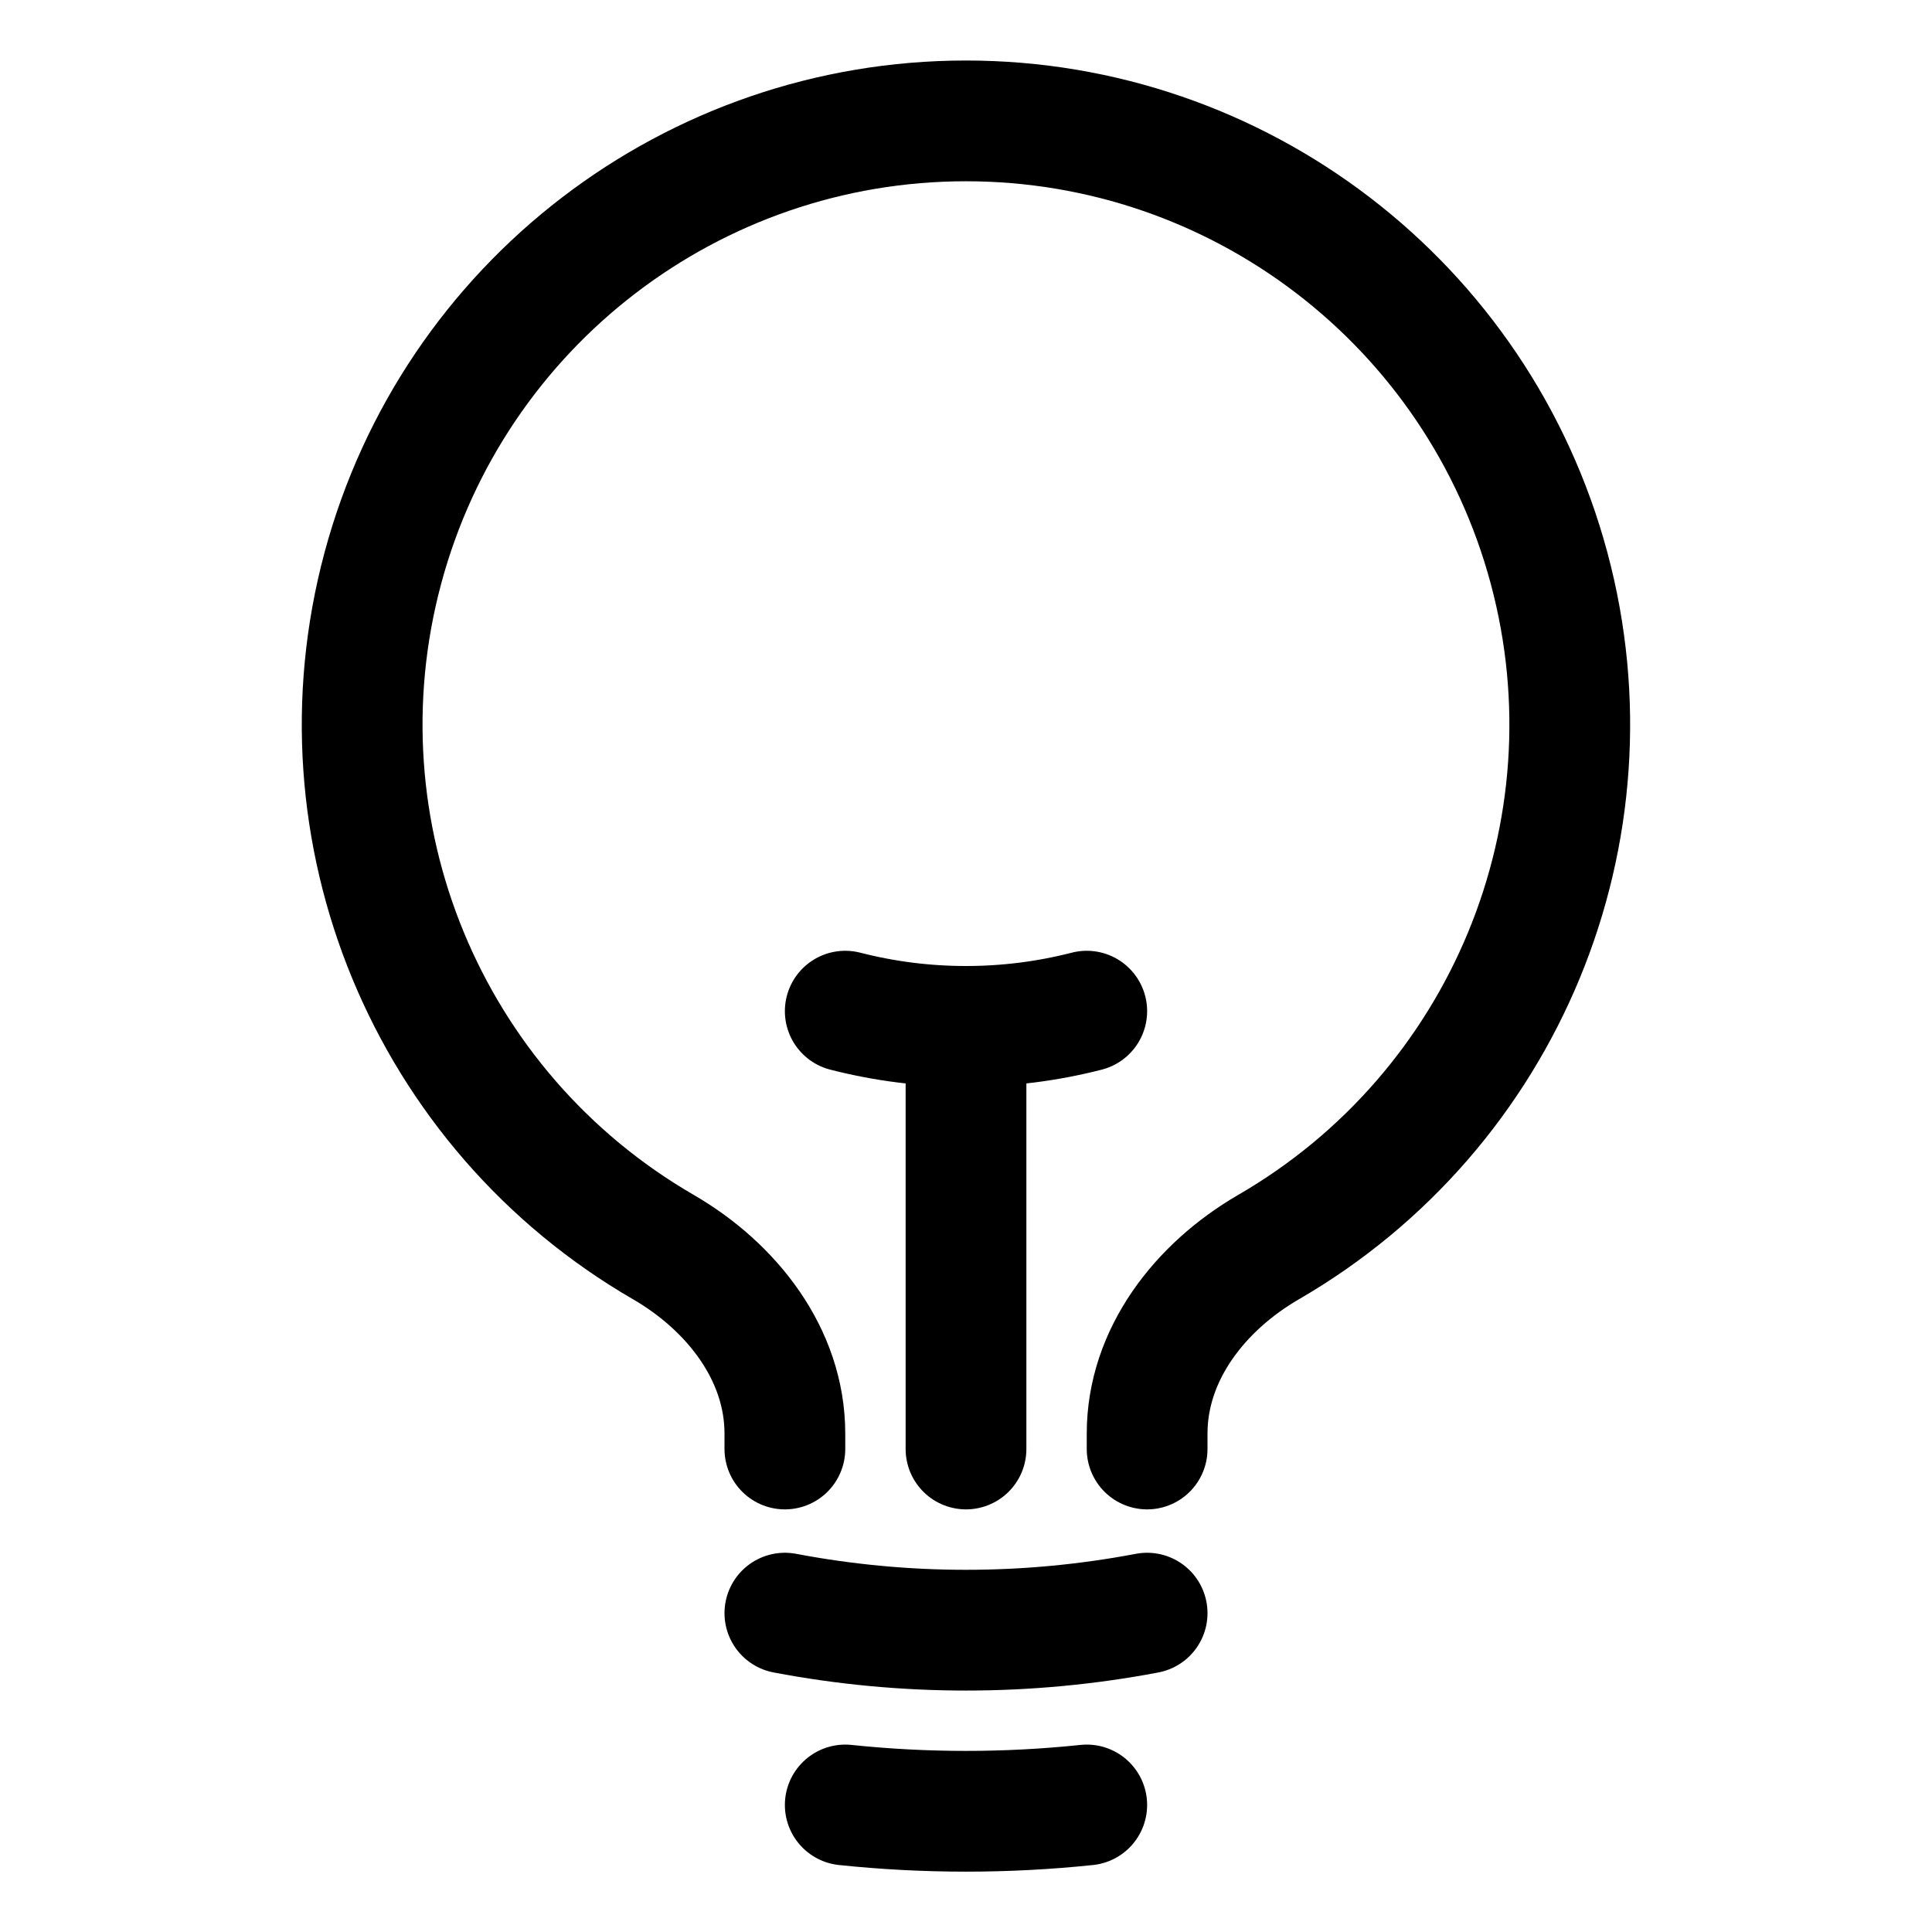
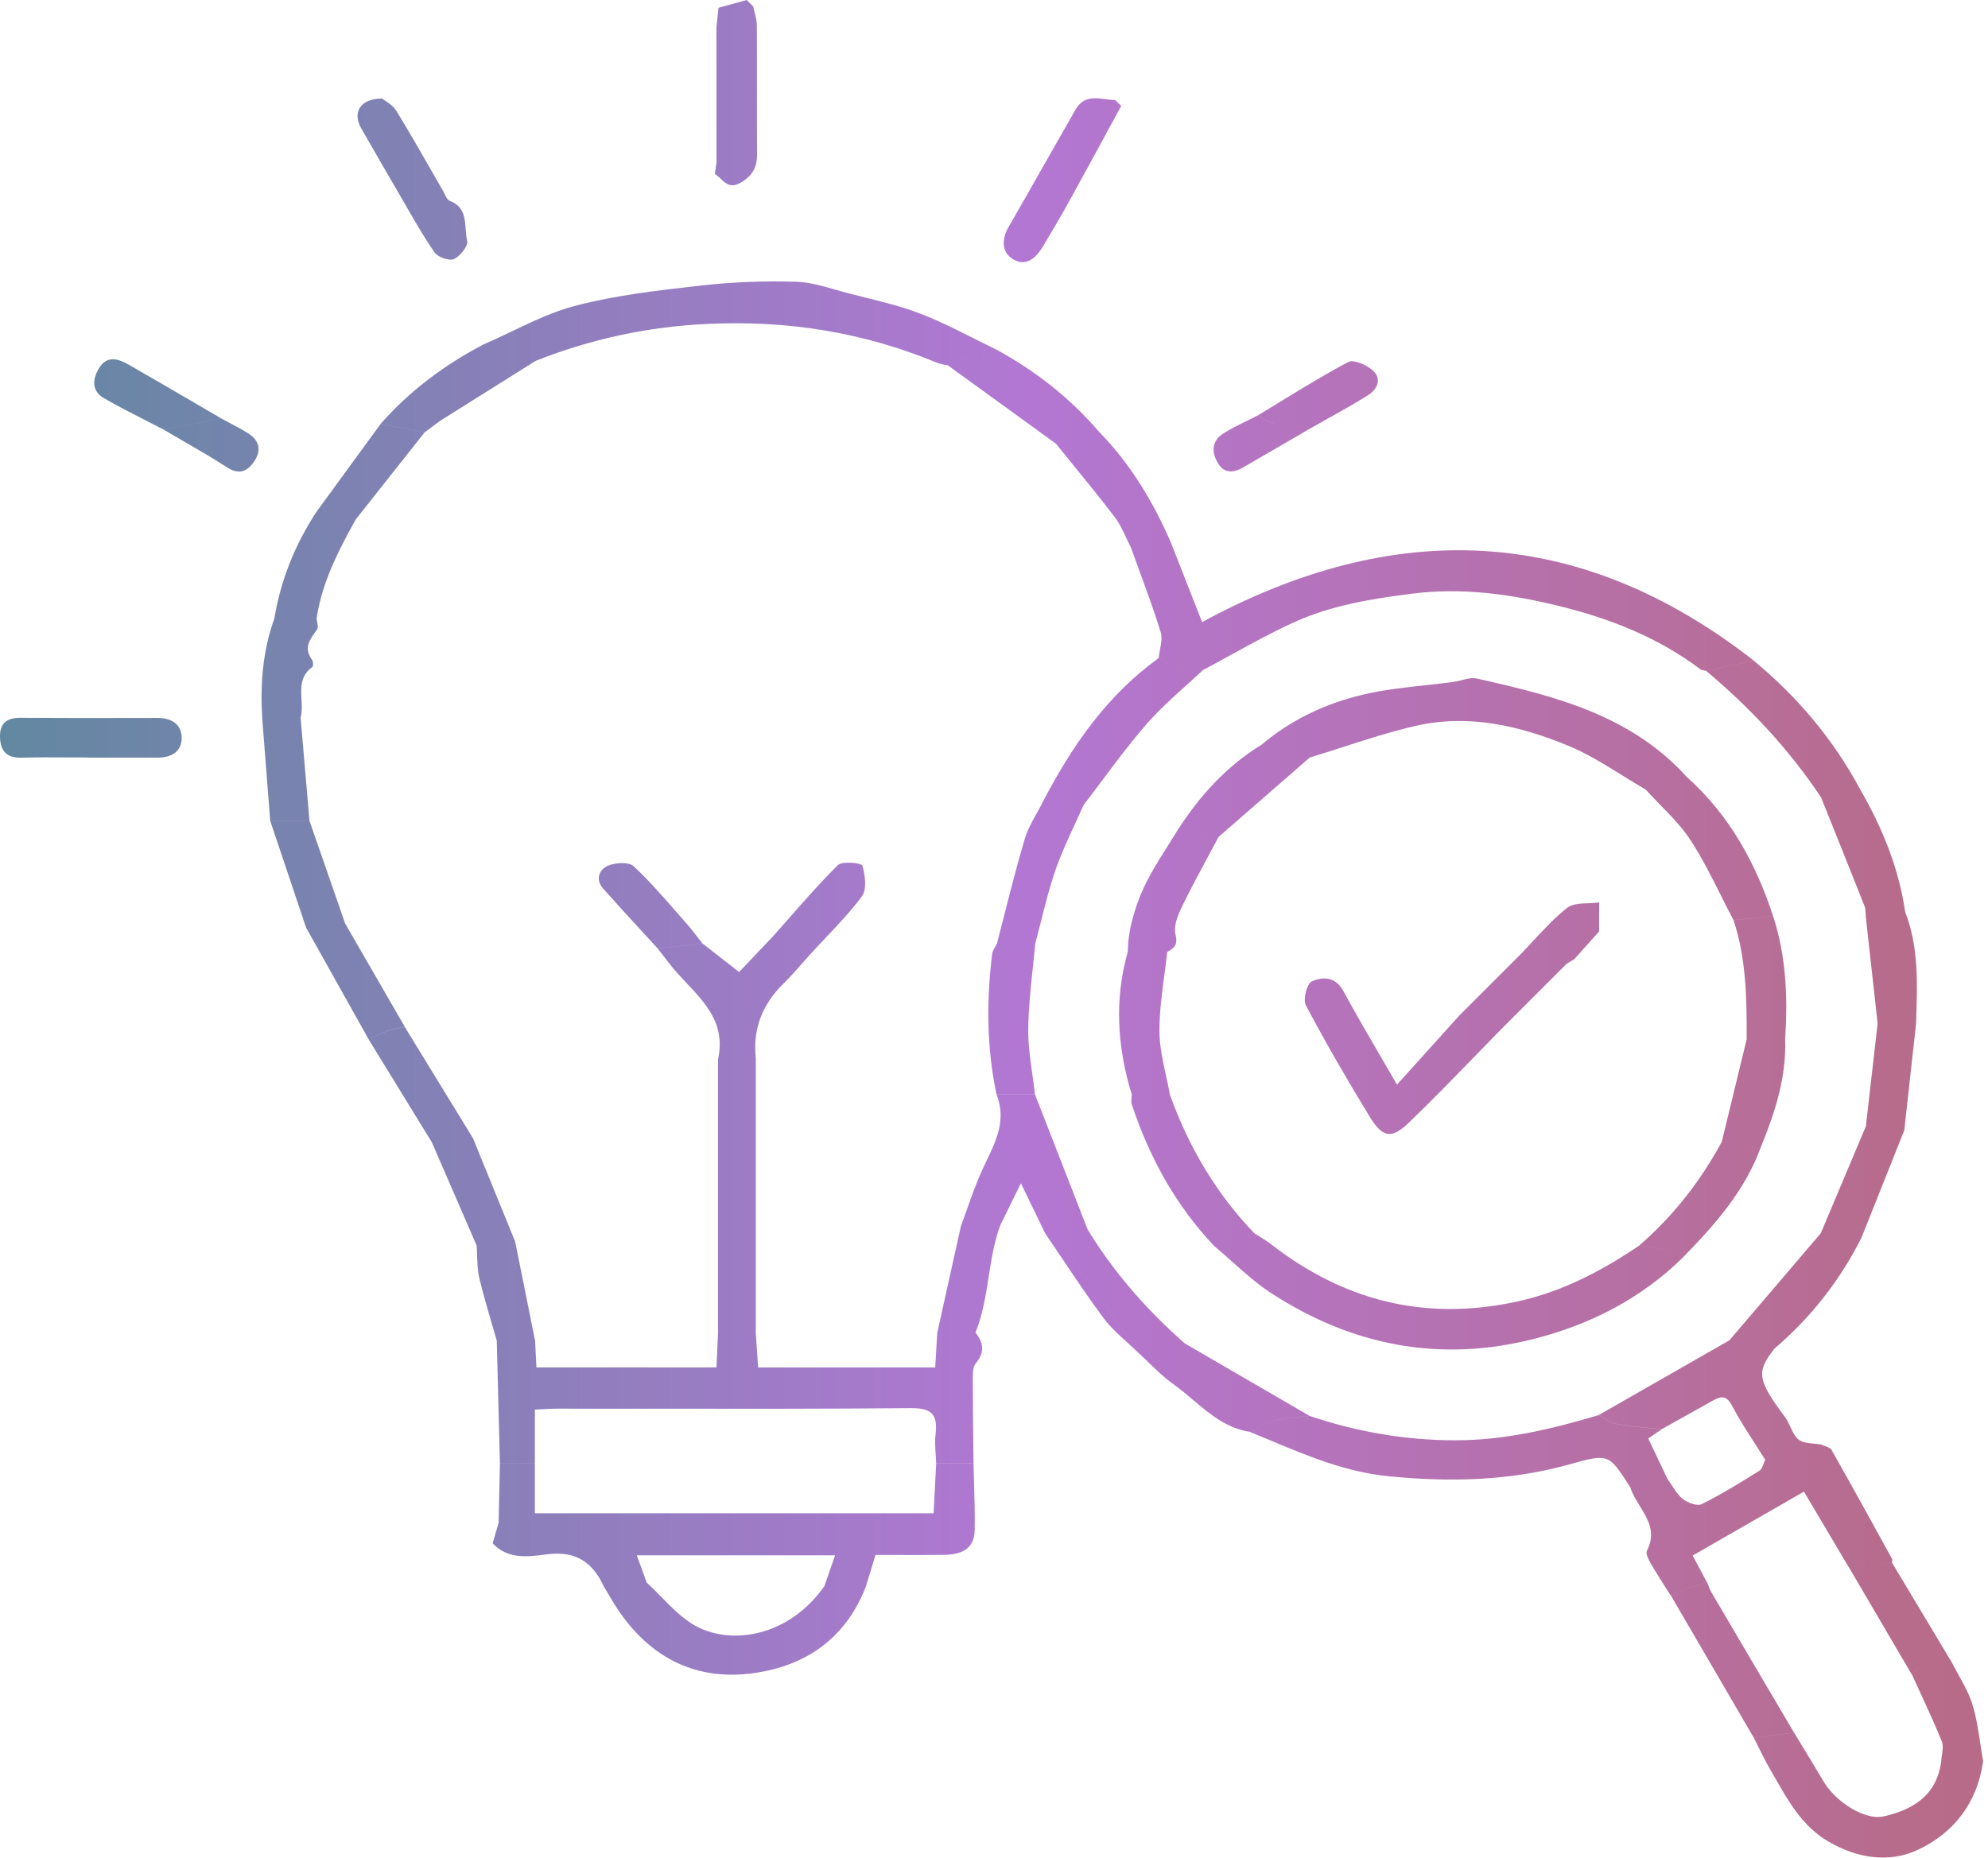
- <svg xmlns="http://www.w3.org/2000/svg" className="gradient-font" fill="none" viewBox="0 0 24 24" stroke-width="1.5" stroke="currentColor" class="w-6 h-6">
-   <path stroke-linecap="round" stroke-linejoin="round" d="M12 18v-5.25m0 0a6.01 6.01 0 001.5-.189m-1.5.189a6.01 6.01 0 01-1.5-.189m3.75 7.478a12.06 12.06 0 01-4.5 0m3.75 2.383a14.406 14.406 0 01-3 0M14.25 18v-.192c0-.983.658-1.823 1.508-2.316a7.5 7.5 0 10-7.517 0c.85.493 1.509 1.333 1.509 2.316V18" />
+ <svg xmlns="http://www.w3.org/2000/svg" width="107" height="100" viewBox="0 0 107 100" fill="none">
+   <path fill-rule="evenodd" clip-rule="evenodd" d="M38.563 8.716C38.563 6.3 38.563 3.882 38.561 1.467L38.616 0.946L38.672 0.419L40.193 0C40.251 0.058 40.309 0.117 40.368 0.177L40.368 0.177L40.369 0.178L40.369 0.178C40.427 0.236 40.485 0.295 40.543 0.353C40.564 0.46 40.591 0.567 40.618 0.675L40.618 0.675C40.675 0.902 40.732 1.13 40.734 1.356C40.742 2.471 40.741 3.586 40.74 4.701C40.739 5.896 40.738 7.091 40.748 8.286C40.754 8.995 40.512 9.451 39.877 9.827C39.339 10.144 39.066 9.885 38.79 9.624C38.69 9.529 38.589 9.434 38.475 9.365L38.522 9.039L38.569 8.713L38.563 8.716ZM60.347 5.702C60.112 6.135 59.877 6.568 59.641 7.001L59.641 7.001L59.641 7.001L59.641 7.001L59.641 7.001L59.641 7.001L59.641 7.001L59.641 7.002L59.641 7.002L59.641 7.002L59.641 7.002L59.641 7.002L59.641 7.002L59.641 7.002L59.641 7.002L59.641 7.002L59.641 7.002L59.641 7.002L59.641 7.002L59.641 7.003L59.641 7.003L59.641 7.003L59.64 7.003L59.64 7.003L59.64 7.003L59.64 7.003L59.64 7.003L59.64 7.003L59.64 7.003L59.64 7.003L59.64 7.003L59.64 7.004L59.64 7.004L59.64 7.004L59.64 7.004L59.64 7.004L59.64 7.004L59.64 7.004L59.64 7.004L59.64 7.004L59.64 7.004L59.639 7.004L59.639 7.004L59.639 7.005L59.639 7.005L59.639 7.005L59.639 7.005L59.639 7.005L59.639 7.005L59.639 7.005L59.639 7.005L59.639 7.005L59.639 7.005L59.639 7.005L59.639 7.005L59.639 7.006C58.934 8.304 58.228 9.602 57.513 10.895C57.072 11.692 56.605 12.479 56.138 13.262C55.762 13.894 55.203 14.393 54.5 13.94C53.91 13.564 53.905 12.883 54.278 12.233C54.91 11.136 55.535 10.035 56.16 8.934C56.732 7.926 57.304 6.918 57.881 5.913C58.3 5.183 58.893 5.26 59.484 5.336C59.663 5.359 59.843 5.383 60.017 5.383C60.125 5.486 60.233 5.591 60.339 5.694L60.339 5.694L60.347 5.702ZM20.556 5.301L20.556 5.301H20.562L20.556 5.301ZM19.443 6.91C18.965 6.08 19.35 5.317 20.556 5.301C20.592 5.33 20.645 5.365 20.709 5.406L20.709 5.406C20.895 5.527 21.168 5.705 21.323 5.953C21.963 6.992 22.571 8.053 23.178 9.114C23.405 9.51 23.632 9.907 23.86 10.302C23.889 10.352 23.917 10.408 23.944 10.465C24.017 10.615 24.091 10.769 24.205 10.812C24.978 11.105 25.022 11.73 25.065 12.337C25.081 12.555 25.096 12.771 25.145 12.968C25.21 13.236 24.766 13.797 24.433 13.945C24.174 14.059 23.567 13.846 23.388 13.586C22.859 12.829 22.396 12.024 21.932 11.22L21.932 11.22C21.803 10.996 21.675 10.773 21.545 10.55C20.924 9.487 20.311 8.42 19.698 7.354L19.698 7.354L19.443 6.91ZM27.541 17.841L27.541 17.841C28.666 17.304 29.791 16.767 30.976 16.458C33.18 15.885 35.475 15.626 37.745 15.37L37.746 15.37C39.429 15.179 41.141 15.119 42.836 15.167C43.543 15.187 44.247 15.389 44.947 15.59C45.171 15.654 45.395 15.719 45.619 15.777C45.928 15.857 46.238 15.934 46.548 16.012L46.548 16.012L46.548 16.012L46.548 16.012L46.548 16.012L46.549 16.012L46.549 16.012L46.549 16.012L46.549 16.012L46.549 16.012L46.549 16.012L46.549 16.012L46.549 16.012L46.549 16.012L46.549 16.012L46.549 16.012L46.549 16.012L46.549 16.012L46.55 16.012L46.55 16.012L46.55 16.012L46.55 16.012L46.55 16.012L46.55 16.012L46.55 16.012L46.55 16.012L46.55 16.012L46.55 16.012L46.55 16.012L46.55 16.012L46.55 16.012L46.55 16.012L46.55 16.012L46.55 16.012L46.551 16.012L46.551 16.012L46.551 16.012L46.551 16.012L46.551 16.012L46.551 16.012L46.551 16.012L46.551 16.012L46.551 16.012L46.551 16.012L46.551 16.012L46.551 16.012L46.551 16.012L46.551 16.012L46.551 16.012L46.552 16.012L46.552 16.012L46.552 16.012L46.552 16.012L46.552 16.012L46.552 16.012L46.552 16.012L46.552 16.012L46.552 16.012L46.552 16.012L46.552 16.012L46.552 16.012L46.552 16.012L46.553 16.013L46.553 16.013C47.558 16.262 48.566 16.512 49.527 16.882C50.505 17.258 51.445 17.731 52.384 18.203C52.789 18.406 53.193 18.609 53.6 18.805C53.5 18.835 53.401 18.866 53.302 18.896C52.988 18.993 52.675 19.089 52.364 19.195C52.064 19.296 51.766 19.404 51.469 19.512C51.32 19.566 51.171 19.62 51.022 19.673C50.961 19.659 50.899 19.646 50.836 19.634L50.836 19.634C50.691 19.605 50.546 19.575 50.413 19.52C46.462 17.882 42.377 17.235 38.085 17.437C34.855 17.588 31.803 18.249 28.827 19.428L28.828 19.428C27.972 19.967 27.115 20.504 26.259 21.042L26.256 21.044L26.253 21.045C25.398 21.582 24.544 22.118 23.689 22.655C23.65 22.685 23.61 22.714 23.57 22.744L23.57 22.744C23.53 22.773 23.49 22.802 23.45 22.832C23.378 22.886 23.305 22.94 23.232 22.995C23.105 23.09 22.978 23.185 22.849 23.279L20.485 22.821C22.055 21.035 23.929 19.642 26.025 18.54V18.543L26.025 18.543C26.534 18.323 27.037 18.082 27.54 17.842L27.54 17.842L27.54 17.842L27.54 17.842L27.541 17.842L27.541 17.842L27.541 17.842L27.541 17.842L27.541 17.842L27.541 17.842L27.541 17.842L27.541 17.842L27.541 17.842L27.541 17.842L27.541 17.842L27.541 17.842L27.541 17.842L27.541 17.841ZM63.028 29.224L63.028 29.224C62.667 29.261 62.306 29.299 61.945 29.336C61.584 29.374 61.222 29.412 60.86 29.449C61.002 29.843 61.146 30.237 61.291 30.631L61.291 30.632L61.291 30.632L61.291 30.633L61.291 30.633L61.292 30.634L61.292 30.634L61.292 30.635L61.292 30.636L61.292 30.636L61.293 30.637C61.704 31.759 62.116 32.881 62.469 34.02C62.557 34.306 62.496 34.637 62.435 34.968C62.406 35.123 62.377 35.277 62.364 35.427C62.449 35.472 62.533 35.522 62.617 35.572C62.801 35.683 62.984 35.793 63.184 35.84C63.542 35.927 63.911 35.972 64.28 36.017L64.28 36.018L64.28 36.018L64.279 36.018L64.279 36.018L64.279 36.018L64.279 36.018L64.279 36.018L64.279 36.017L64.278 36.017L64.278 36.017L64.278 36.017L64.278 36.017L64.278 36.017L64.278 36.017L64.277 36.017C63.909 35.972 63.539 35.927 63.182 35.84C62.982 35.793 62.798 35.683 62.614 35.572C62.53 35.522 62.447 35.472 62.361 35.427C59.593 37.424 57.71 40.139 56.155 43.115L56.157 43.115C56.051 43.327 55.935 43.536 55.819 43.745C55.559 44.212 55.299 44.68 55.149 45.18C54.753 46.515 54.409 47.865 54.065 49.215C53.931 49.746 53.795 50.276 53.657 50.806H53.654C53.626 50.864 53.593 50.921 53.56 50.978C53.488 51.103 53.416 51.228 53.4 51.361C53.09 53.893 53.104 56.417 53.637 58.923H55.705C55.664 58.556 55.613 58.189 55.561 57.821L55.561 57.821C55.447 57.013 55.333 56.204 55.343 55.397C55.355 54.328 55.467 53.259 55.579 52.189C55.627 51.729 55.676 51.269 55.716 50.808H55.716C55.826 50.4 55.93 49.989 56.034 49.579L56.034 49.579C56.267 48.655 56.5 47.732 56.81 46.835C57.094 46.012 57.46 45.219 57.826 44.426L57.827 44.426C57.991 44.069 58.156 43.711 58.314 43.352L58.311 43.351C58.653 42.908 58.988 42.46 59.324 42.012C60.096 40.981 60.867 39.951 61.709 38.982C62.341 38.256 63.06 37.607 63.78 36.957C64.101 36.667 64.423 36.377 64.737 36.08V36.077C64.598 36.057 64.459 36.04 64.319 36.022L64.319 36.022L64.319 36.022L64.318 36.022L64.28 36.017C64.434 36.036 64.587 36.055 64.74 36.077C65.237 35.813 65.732 35.541 66.227 35.269C67.348 34.653 68.47 34.037 69.63 33.508C71.644 32.588 73.806 32.237 76.013 31.958C78.722 31.619 81.297 31.984 83.892 32.619C86.652 33.294 89.241 34.311 91.525 36.034C91.577 36.075 91.651 36.085 91.726 36.096C91.761 36.101 91.797 36.106 91.83 36.114C92.258 36.023 92.686 35.932 93.114 35.84L94.399 35.567C84.948 28.181 74.985 27.899 64.7 33.491C64.424 32.788 64.157 32.106 63.894 31.435L63.887 31.416L63.885 31.413C63.596 30.674 63.311 29.949 63.028 29.224L63.031 29.224H63.028ZM26.908 78.79L26.737 72.171H26.737C26.648 71.86 26.557 71.55 26.466 71.24L26.466 71.239C26.229 70.432 25.991 69.624 25.8 68.807C25.707 68.413 25.694 68.004 25.68 67.594C25.674 67.411 25.668 67.228 25.655 67.046L25.652 67.047C25.141 65.867 24.629 64.687 24.118 63.508L24.116 63.504L24.063 63.383C23.791 62.756 23.52 62.13 23.248 61.504L23.248 61.504L23.248 61.501C22.68 60.577 22.112 59.652 21.545 58.728C20.977 57.804 20.41 56.88 19.841 55.955C19.94 55.91 20.037 55.864 20.134 55.817C20.358 55.709 20.581 55.601 20.816 55.52C21.029 55.443 21.253 55.394 21.477 55.344C21.579 55.322 21.681 55.299 21.781 55.275C23.003 57.27 24.227 59.269 25.451 61.265L25.453 61.264C25.831 62.192 26.21 63.12 26.588 64.047L26.593 64.058C26.97 64.982 27.347 65.906 27.724 66.83L27.725 66.83C27.905 67.72 28.084 68.61 28.262 69.5C28.441 70.391 28.62 71.281 28.799 72.171H28.799L28.803 72.241C28.828 72.699 28.852 73.154 28.873 73.612H38.563C38.595 72.934 38.62 72.339 38.646 71.743H38.646V64.483V64.48V57.006H38.65C39.052 55.151 38.004 54.038 36.955 52.924C36.627 52.577 36.3 52.229 36.017 51.859C35.847 51.638 35.675 51.417 35.504 51.197L35.504 51.196L35.39 51.05C36.202 50.968 37.011 50.885 37.823 50.8L37.863 50.831C38.459 51.296 39.058 51.764 39.782 52.329C40.229 51.861 40.924 51.126 41.621 50.389L41.621 50.389L41.63 50.38L41.635 50.375L41.637 50.372L41.638 50.371L41.637 50.37C41.925 50.047 42.21 49.722 42.496 49.398L42.496 49.397C43.343 48.433 44.191 47.469 45.1 46.57C45.331 46.342 46.382 46.462 46.419 46.599C46.564 47.12 46.667 47.875 46.391 48.251C45.8 49.047 45.115 49.772 44.428 50.498L44.428 50.498C44.158 50.784 43.887 51.07 43.623 51.36L43.625 51.361H43.622C43.464 51.535 43.308 51.712 43.153 51.888C42.842 52.242 42.531 52.596 42.195 52.925C41.039 54.05 40.497 55.388 40.683 57.003H40.68V64.48V64.483V71.746H40.677L40.805 73.615H50.336C50.352 73.335 50.368 73.07 50.383 72.813C50.406 72.446 50.427 72.095 50.447 71.743H50.447C50.661 70.782 50.874 69.822 51.087 68.861L51.088 68.854L51.093 68.832C51.304 67.881 51.514 66.93 51.726 65.979H51.728C51.842 65.674 51.951 65.367 52.06 65.06C52.311 64.354 52.562 63.647 52.873 62.968C52.943 62.816 53.016 62.665 53.088 62.514L53.088 62.513L53.089 62.512L53.089 62.512L53.089 62.512L53.089 62.511L53.089 62.511L53.089 62.511L53.09 62.511C53.632 61.378 54.167 60.26 53.64 58.929H55.708L55.777 59.103L55.84 59.264L55.924 59.476L55.972 59.598C56.824 61.789 57.676 63.976 58.53 66.166L58.526 66.167C59.947 68.498 61.724 70.525 63.771 72.322C63.357 72.407 62.941 72.493 62.526 72.579C62.111 72.666 61.696 72.752 61.282 72.837L54.976 63.756L54.947 63.697C54.564 64.48 54.199 65.225 53.833 65.971L53.832 65.973L53.828 65.981C53.504 66.875 53.357 67.808 53.211 68.742C53.051 69.76 52.892 70.779 52.501 71.745C52.959 72.294 53.001 72.82 52.514 73.401C52.364 73.581 52.358 73.917 52.358 74.179C52.358 75.407 52.373 76.635 52.387 77.864C52.391 78.171 52.394 78.478 52.398 78.784C51.728 78.784 51.056 78.787 50.387 78.79C50.382 78.622 50.371 78.454 50.36 78.285L50.36 78.285C50.336 77.92 50.313 77.555 50.355 77.198C50.481 76.15 50.145 75.797 49.025 75.805C44.447 75.846 39.866 75.841 35.286 75.837H35.286H35.286H35.286H35.286H35.285H35.285H35.285H35.285H35.285H35.284H35.284H35.284H35.284H35.284H35.283H35.283H35.283H35.283H35.283H35.282H35.282H35.282H35.282H35.282H35.281H35.281H35.281H35.281H35.281H35.28H35.28H35.28H35.28H35.279H35.279H35.279H35.279H35.279H35.278H35.278H35.278H35.278H35.278H35.277H35.277H35.277H35.277H35.277H35.276H35.276H35.276H35.276H35.276H35.275H35.275H35.275H35.275H35.275H35.274H35.274H35.274H35.274H35.273H35.273H35.273C33.504 75.835 31.736 75.833 29.967 75.834C29.734 75.834 29.499 75.847 29.22 75.862H29.22H29.22H29.22C29.087 75.87 28.945 75.878 28.788 75.885V78.79H26.908ZM54.976 63.756L61.279 72.835C61.084 72.644 60.881 72.46 60.678 72.276L60.678 72.275L60.678 72.275C60.217 71.857 59.755 71.439 59.39 70.949C58.618 69.913 57.898 68.839 57.178 67.765L57.178 67.764L57.177 67.763L57.177 67.763L57.176 67.762L57.176 67.761L57.175 67.761L57.175 67.76L57.174 67.759L57.174 67.759L57.173 67.758L57.173 67.757L57.173 67.757L57.172 67.756L57.172 67.755L57.171 67.755L57.171 67.754C56.868 67.302 56.564 66.85 56.257 66.4L56.257 66.4C55.848 65.554 55.439 64.711 54.988 63.782L54.983 63.771L54.981 63.768L54.978 63.762L54.976 63.756ZM61.282 72.837C61.695 72.752 62.11 72.666 62.524 72.58L62.526 72.579L62.541 72.576C62.952 72.491 63.362 72.406 63.771 72.322C64.624 72.817 65.477 73.313 66.329 73.809L66.37 73.832C67.74 74.629 69.11 75.425 70.482 76.221C70.301 76.243 70.119 76.26 69.936 76.277H69.936C69.509 76.317 69.081 76.358 68.67 76.463C68.336 76.549 68.021 76.709 67.707 76.869C67.563 76.942 67.42 77.015 67.274 77.081C66.022 76.892 65.122 76.13 64.223 75.37C63.877 75.077 63.531 74.784 63.164 74.523C62.693 74.19 62.273 73.784 61.852 73.378L61.852 73.377C61.664 73.195 61.475 73.013 61.282 72.837ZM28.788 78.793H26.908V78.796C26.882 79.856 26.86 80.918 26.837 81.98V81.98C26.776 82.186 26.716 82.392 26.656 82.599C26.609 82.759 26.562 82.919 26.515 83.08V83.08C27.319 83.947 28.383 83.811 29.346 83.688L29.466 83.672C30.998 83.479 31.907 84.108 32.502 85.415L32.504 85.415C32.595 85.563 32.683 85.712 32.771 85.861L32.771 85.861C32.965 86.188 33.158 86.515 33.377 86.825C35.128 89.32 37.55 90.491 40.557 90.073C43.386 89.679 45.516 88.193 46.596 85.433H46.596C46.667 85.198 46.739 84.963 46.813 84.722C46.912 84.398 47.014 84.063 47.123 83.707C47.498 83.707 47.876 83.708 48.255 83.709L48.259 83.709C49.101 83.712 49.95 83.715 50.797 83.704C51.68 83.692 52.44 83.439 52.46 82.379C52.477 81.535 52.451 80.688 52.426 79.841L52.426 79.841C52.416 79.49 52.405 79.14 52.398 78.79C51.728 78.793 51.056 78.796 50.387 78.796C50.344 79.67 50.298 80.545 50.25 81.465H28.788V78.793ZM34.809 85.199L34.808 85.199C34.638 84.736 34.47 84.272 34.274 83.729H44.947C44.73 84.357 44.548 84.878 44.367 85.398L44.367 85.398L44.366 85.398L44.365 85.401L44.363 85.398C42.457 88.113 39.355 88.588 37.433 87.526C36.746 87.145 36.171 86.559 35.597 85.973L35.596 85.973L35.596 85.973L35.596 85.973L35.596 85.973L35.596 85.973L35.596 85.972L35.596 85.972L35.596 85.972L35.596 85.972L35.596 85.972L35.596 85.972L35.596 85.972L35.596 85.972L35.596 85.972L35.596 85.972L35.596 85.972L35.596 85.972L35.596 85.972L35.596 85.972L35.596 85.972L35.596 85.972L35.596 85.972L35.596 85.972L35.596 85.972L35.595 85.972L35.595 85.972L35.595 85.972L35.595 85.972L35.595 85.972L35.595 85.971L35.595 85.971L35.595 85.971L35.595 85.971L35.595 85.971L35.595 85.971L35.595 85.971L35.595 85.971L35.595 85.971L35.595 85.971L35.595 85.971L35.595 85.971L35.595 85.971L35.595 85.971L35.595 85.971L35.594 85.971L35.594 85.971L35.594 85.971L35.594 85.971L35.594 85.971L35.594 85.971L35.594 85.971L35.594 85.97L35.594 85.97L35.594 85.97L35.594 85.97L35.594 85.97L35.594 85.97L35.594 85.97L35.594 85.97C35.336 85.707 35.078 85.443 34.809 85.199ZM87.768 80.103L87.768 80.103H87.757C87.87 80.442 88.065 80.758 88.26 81.075C88.701 81.79 89.144 82.507 88.642 83.484C88.563 83.641 88.734 83.966 88.853 84.174C89.097 84.599 89.36 85.011 89.623 85.424L89.624 85.424L89.624 85.424L89.624 85.424L89.624 85.424L89.624 85.425L89.624 85.425L89.624 85.425L89.624 85.425L89.624 85.425L89.624 85.425L89.624 85.425L89.624 85.425L89.624 85.426L89.624 85.426L89.624 85.426L89.624 85.426L89.624 85.426L89.625 85.426L89.625 85.426L89.625 85.426L89.625 85.427L89.625 85.427L89.625 85.427L89.625 85.427L89.625 85.427L89.625 85.427L89.625 85.427L89.625 85.427L89.625 85.427L89.625 85.427L89.626 85.428L89.626 85.428L89.626 85.428L89.626 85.428L89.626 85.428L89.626 85.428L89.626 85.428L89.626 85.428L89.626 85.428L89.626 85.429L89.626 85.429L89.626 85.429L89.626 85.429L89.626 85.429L89.626 85.429L89.626 85.429L89.627 85.43L89.627 85.43L89.627 85.43L89.627 85.43L89.627 85.43L89.627 85.43L89.627 85.43L89.627 85.43L89.627 85.43L89.627 85.43L89.627 85.431L89.627 85.431L89.627 85.431L89.627 85.431L89.628 85.431C89.719 85.575 89.811 85.719 89.901 85.863C90.275 85.725 90.649 85.588 91.024 85.452L91.028 85.45C91.304 85.35 91.58 85.249 91.855 85.148C91.757 84.963 91.658 84.778 91.554 84.582L91.546 84.567C91.412 84.315 91.269 84.046 91.106 83.741C92.152 83.139 93.189 82.543 94.227 81.947L94.255 81.931L94.3 81.905L94.314 81.897C95.237 81.367 96.161 80.836 97.094 80.3C97.914 81.682 98.69 82.992 99.465 84.302L99.472 84.312L99.487 84.338L99.498 84.356L101.83 84.134C101.831 84.11 101.836 84.084 101.84 84.059C101.849 84.009 101.858 83.96 101.839 83.926L101.603 83.498C100.603 81.678 99.602 79.859 98.577 78.053C98.521 77.951 98.373 77.899 98.225 77.847C98.159 77.824 98.092 77.8 98.034 77.772L98.036 77.771V77.768C97.908 77.743 97.77 77.731 97.632 77.718C97.318 77.688 97.004 77.659 96.8 77.494C96.6 77.332 96.482 77.076 96.362 76.815C96.277 76.63 96.191 76.444 96.074 76.287C94.593 74.296 94.516 73.86 95.499 72.609L93.08 72.156L86.056 76.173C86.149 76.223 86.239 76.282 86.33 76.341C86.53 76.471 86.729 76.601 86.945 76.64C87.53 76.746 88.123 76.808 88.717 76.871C88.952 76.895 89.188 76.92 89.423 76.947C90.332 76.44 91.24 75.933 92.146 75.424C92.582 75.179 92.901 75.059 93.22 75.668C93.588 76.371 94.019 77.039 94.451 77.708L94.451 77.708L94.451 77.708L94.451 77.708L94.451 77.708L94.451 77.708L94.451 77.708L94.451 77.708L94.451 77.708L94.451 77.708L94.451 77.708L94.451 77.708L94.451 77.709L94.451 77.709L94.451 77.709L94.451 77.709L94.452 77.709L94.452 77.709L94.452 77.709L94.452 77.709L94.452 77.709L94.452 77.709L94.452 77.709L94.452 77.709L94.452 77.709L94.452 77.709L94.452 77.709L94.452 77.71L94.452 77.71L94.452 77.71L94.452 77.71L94.452 77.71L94.452 77.71L94.452 77.71L94.452 77.71L94.453 77.71L94.453 77.71L94.453 77.71L94.453 77.71L94.453 77.71L94.453 77.71L94.453 77.71L94.453 77.71L94.453 77.711L94.453 77.711L94.453 77.711L94.453 77.711L94.453 77.711L94.453 77.711L94.453 77.711L94.453 77.711L94.453 77.711L94.453 77.711L94.453 77.711L94.453 77.711L94.453 77.711L94.453 77.712L94.454 77.712L94.454 77.712C94.642 78.004 94.831 78.296 95.014 78.59L95.008 78.591C94.977 78.653 94.951 78.724 94.925 78.794C94.867 78.95 94.81 79.106 94.698 79.175C93.684 79.807 92.662 80.442 91.593 80.972C91.351 81.095 90.836 80.904 90.574 80.696C90.338 80.507 90.164 80.242 89.99 79.976C89.914 79.86 89.838 79.743 89.756 79.633L89.755 79.634C89.543 79.187 89.331 78.741 89.113 78.279L89.11 78.274C88.981 78.001 88.85 77.724 88.714 77.437C88.844 77.35 88.987 77.251 89.137 77.149L89.137 77.149C89.231 77.085 89.327 77.019 89.423 76.953C89.187 76.925 88.95 76.9 88.712 76.876L88.711 76.876H88.711C88.12 76.813 87.528 76.751 86.945 76.645C86.728 76.606 86.529 76.477 86.33 76.347L86.33 76.347C86.239 76.288 86.149 76.229 86.056 76.178C83.53 76.93 80.992 77.54 78.312 77.537C75.612 77.534 73.022 77.076 70.482 76.224C70.301 76.246 70.119 76.263 69.938 76.28C69.51 76.32 69.082 76.36 68.67 76.466C68.331 76.552 68.011 76.715 67.692 76.878L67.692 76.878C67.553 76.949 67.415 77.02 67.275 77.084C67.63 77.229 67.983 77.377 68.336 77.525C70.397 78.388 72.448 79.248 74.749 79.474C78.038 79.799 81.263 79.725 84.45 78.839L84.485 78.829C86.586 78.243 86.59 78.242 87.768 80.103ZM95.648 78.536C96.092 78.5 96.536 78.464 96.975 78.397C96.537 78.463 96.093 78.499 95.65 78.536L95.648 78.536ZM103.226 99.583C105.151 98.683 106.433 97.045 106.735 94.818H104.482C104.243 96.681 102.918 97.441 101.372 97.786C100.38 98.005 98.805 97.017 98.144 95.894C97.794 95.297 97.432 94.704 97.071 94.111L97.069 94.108C96.9 93.831 96.731 93.554 96.564 93.277C95.855 93.363 95.148 93.449 94.442 93.535L94.441 93.535L94.39 93.542C94.481 93.718 94.569 93.896 94.657 94.073C94.848 94.46 95.04 94.846 95.256 95.219C95.359 95.395 95.46 95.573 95.561 95.75C96.298 97.04 97.033 98.329 98.398 99.13C99.95 100.042 101.671 100.309 103.226 99.583ZM93.112 35.843L91.827 36.117H91.83C94.208 38.108 96.304 40.355 98.025 42.941L98.022 42.941C98.25 43.512 98.479 44.083 98.708 44.653L98.708 44.654L98.708 44.654L98.708 44.654L98.708 44.654L98.708 44.654L98.708 44.654L98.708 44.654L98.708 44.654C99.261 46.033 99.815 47.413 100.36 48.795C100.404 48.903 100.408 49.027 100.412 49.151V49.151C100.413 49.206 100.415 49.26 100.42 49.313H100.418L101.058 55.081H101.061C100.956 56.007 100.85 56.932 100.744 57.858L100.74 57.887C100.635 58.803 100.53 59.719 100.426 60.635L100.426 60.635C100.022 61.595 99.617 62.554 99.213 63.513C98.808 64.472 98.404 65.432 97.999 66.391L95.521 69.296L93.08 72.156L95.499 72.609C97.467 70.929 99.03 68.935 100.193 66.625L100.192 66.625C100.961 64.7 101.728 62.774 102.494 60.849H102.494C102.601 59.887 102.707 58.926 102.813 57.965L102.816 57.934C102.921 56.983 103.026 56.032 103.132 55.081H103.129L103.138 54.794V54.793C103.2 52.867 103.261 50.941 102.542 49.091L102.542 49.091C102.194 46.717 101.306 44.542 100.11 42.48L100.113 42.48C98.669 39.797 96.743 37.51 94.396 35.57C93.967 35.661 93.54 35.752 93.112 35.843ZM3.68 40.776C4.038 40.778 4.396 40.779 4.754 40.779V40.782V40.785H8.482C9.22 40.788 9.787 40.472 9.778 39.711C9.77 38.957 9.197 38.649 8.462 38.649C7.948 38.65 7.433 38.651 6.918 38.652H6.918H6.917H6.916H6.916H6.915H6.915H6.914H6.914H6.913H6.912H6.912H6.911H6.911H6.91H6.91H6.909H6.908H6.908H6.907H6.907H6.906H6.906H6.905H6.904H6.904H6.903H6.903H6.902H6.902H6.901H6.9H6.9H6.899H6.899H6.898H6.898H6.897H6.896H6.896H6.895H6.895H6.894H6.894H6.893H6.892H6.892H6.891H6.891H6.89H6.89H6.889H6.888H6.887H6.886H6.886H6.885H6.884H6.884H6.883H6.883H6.882H6.882H6.881H6.881H6.88H6.879H6.879H6.878H6.878H6.877H6.877H6.876H6.875H6.875H6.874H6.874H6.873H6.873H6.872H6.871H6.871H6.87H6.87H6.869H6.869H6.868H6.867H6.867H6.866H6.866H6.865H6.865H6.864H6.863H6.863H6.862H6.862H6.861H6.861H6.86H6.86H6.859H6.858H6.858C4.942 38.655 3.026 38.659 1.111 38.643C0.419 38.638 0.006 38.894 8.43292e-05 39.6C-0.006 40.33 0.276 40.811 1.131 40.788C1.981 40.766 2.831 40.771 3.68 40.776ZM96.561 93.274C95.837 93.362 95.114 93.451 94.388 93.539L93.177 91.462C92.088 89.595 91 87.728 89.913 85.86C90.188 85.759 90.462 85.659 90.737 85.559L90.74 85.558C91.116 85.42 91.492 85.283 91.867 85.145C91.894 85.208 91.918 85.272 91.942 85.335C91.99 85.463 92.038 85.591 92.106 85.709C93.586 88.231 95.072 90.75 96.558 93.269L96.561 93.274ZM51.025 19.673C51.174 19.62 51.322 19.566 51.471 19.512C51.769 19.404 52.066 19.296 52.366 19.195C52.678 19.089 52.991 18.993 53.304 18.896C53.404 18.866 53.503 18.835 53.602 18.805C55.719 19.958 57.587 21.416 59.16 23.251C59.108 23.296 59.059 23.349 59.011 23.402L59.011 23.402L59.01 23.403L59.01 23.403C58.958 23.46 58.905 23.517 58.851 23.563C58.906 23.517 58.958 23.46 59.011 23.402L59.011 23.402C59.06 23.349 59.109 23.296 59.16 23.251C60.854 24.98 62.068 27.019 63.028 29.224C62.666 29.261 62.304 29.299 61.943 29.336C61.581 29.374 61.219 29.412 60.857 29.449C60.771 29.282 60.691 29.11 60.611 28.938C60.433 28.556 60.255 28.174 60.006 27.848C59.291 26.909 58.548 25.995 57.804 25.081L57.803 25.08L57.803 25.08L57.803 25.08C57.479 24.683 57.156 24.285 56.835 23.886L56.835 23.886L51.025 19.673ZM101.839 84.134L99.506 84.356H99.503C100.063 85.31 100.622 86.263 101.18 87.216L101.205 87.259C101.776 88.233 102.347 89.206 102.918 90.181C103.158 89.728 103.521 89.645 103.906 89.629C103.522 89.645 103.16 89.729 102.921 90.181L102.924 90.183C103.076 90.52 103.231 90.856 103.385 91.191L103.385 91.191L103.386 91.191L103.386 91.191L103.386 91.191L103.386 91.191L103.386 91.192L103.386 91.192L103.386 91.192L103.386 91.192L103.386 91.192L103.386 91.192L103.386 91.192L103.386 91.192L103.386 91.192L103.386 91.192L103.386 91.192L103.386 91.192L103.386 91.193L103.386 91.193L103.386 91.193L103.386 91.193L103.386 91.193L103.386 91.193L103.387 91.193L103.387 91.193L103.387 91.193L103.387 91.193L103.387 91.194L103.387 91.194L103.387 91.194L103.387 91.194C103.776 92.038 104.165 92.882 104.513 93.744C104.597 93.952 104.56 94.209 104.522 94.466C104.505 94.584 104.487 94.703 104.482 94.818H106.738C106.683 94.508 106.635 94.195 106.589 93.883L106.588 93.883L106.588 93.882C106.481 93.168 106.374 92.454 106.165 91.77C105.997 91.216 105.711 90.7 105.424 90.184C105.293 89.949 105.163 89.713 105.043 89.474C104.864 89.578 104.66 89.61 104.449 89.62C104.659 89.61 104.862 89.578 105.04 89.474C103.975 87.694 102.907 85.914 101.839 84.134ZM21.781 55.269C21.681 55.294 21.579 55.316 21.477 55.339C21.253 55.388 21.029 55.437 20.816 55.514C20.593 55.594 20.379 55.696 20.164 55.799C20.057 55.85 19.95 55.901 19.841 55.95C19.405 55.17 18.968 54.39 18.531 53.61L18.528 53.606C17.847 52.389 17.165 51.172 16.483 49.953L16.48 49.954C16.157 48.992 15.834 48.031 15.512 47.07C15.189 46.109 14.867 45.147 14.543 44.186H16.657C16.977 45.108 17.297 46.03 17.617 46.952L17.619 46.957L17.621 46.962L17.625 46.975L17.627 46.98C17.945 47.898 18.263 48.815 18.582 49.732L18.585 49.732C19.118 50.655 19.651 51.577 20.183 52.499C20.716 53.421 21.249 54.343 21.781 55.266V55.269ZM21.564 23.033C21.205 22.963 20.845 22.894 20.485 22.824C19.764 23.814 19.041 24.803 18.319 25.792L18.317 25.794L18.31 25.803L18.31 25.804L18.309 25.805L18.309 25.805L18.307 25.808C17.893 26.374 17.479 26.94 17.066 27.507L17.064 27.506V27.509C15.894 29.275 15.116 31.201 14.766 33.294H17.041C17.329 31.35 18.214 29.639 19.154 27.953L19.155 27.953C19.77 27.174 20.386 26.396 21.002 25.618C21.618 24.84 22.234 24.061 22.849 23.282C22.422 23.199 21.995 23.116 21.567 23.033L21.564 23.033ZM14.768 33.294H17.041C17.046 33.358 17.059 33.427 17.072 33.496C17.101 33.648 17.13 33.799 17.067 33.886L17.006 33.971C16.662 34.449 16.336 34.9 16.794 35.516C16.859 35.607 16.87 35.86 16.808 35.906C16.157 36.387 16.192 37.021 16.227 37.655C16.245 37.989 16.264 38.324 16.181 38.635H16.179L16.657 44.183H14.543C14.471 43.258 14.399 42.332 14.327 41.406C14.255 40.481 14.183 39.557 14.111 38.632H14.113C14.002 36.813 14.142 35.025 14.768 33.294ZM14.111 38.632H14.111V38.629L14.111 38.632ZM7.837 22.629C8.166 22.796 8.494 22.963 8.821 23.134V23.131C8.998 23.097 9.174 23.063 9.351 23.029L9.352 23.029L9.352 23.029L9.352 23.029L9.352 23.029L9.352 23.029L9.352 23.029L9.352 23.029L9.352 23.029L9.352 23.029L9.353 23.029L9.353 23.029L9.353 23.029L9.353 23.029L9.353 23.029L9.353 23.029L9.353 23.029L9.353 23.029L9.353 23.029L9.353 23.029L9.353 23.029L9.353 23.029L9.353 23.029L9.354 23.029L9.354 23.029L9.354 23.029L9.354 23.029L9.354 23.029L9.354 23.029L9.354 23.029L9.354 23.029C9.706 22.961 10.058 22.894 10.411 22.824C10.66 22.774 10.908 22.723 11.157 22.673C11.405 22.622 11.654 22.572 11.903 22.522C11.414 22.237 10.924 21.951 10.435 21.666L10.435 21.666L10.435 21.666L10.435 21.666L10.435 21.666L10.435 21.666L10.435 21.666L10.435 21.666L10.435 21.666L10.435 21.666L10.435 21.666L10.435 21.666L10.435 21.666L10.435 21.665L10.435 21.665L10.435 21.665L10.435 21.665L10.435 21.665L10.435 21.665L10.435 21.665L10.435 21.665L10.435 21.665L10.435 21.665L10.435 21.665L10.435 21.665L10.435 21.665L10.435 21.665L10.435 21.665L10.435 21.665L10.435 21.665L10.435 21.665C9.271 20.986 8.107 20.306 6.936 19.636C6.352 19.303 5.739 19.107 5.304 19.864C4.962 20.454 4.953 21.063 5.588 21.431C6.323 21.858 7.08 22.243 7.837 22.629ZM67.691 22.368C68.107 22.117 68.522 21.863 68.937 21.609C70.133 20.876 71.329 20.144 72.567 19.488C72.857 19.334 73.564 19.648 73.894 19.947C74.407 20.414 74.113 20.972 73.621 21.283C72.91 21.728 72.178 22.137 71.446 22.546L71.446 22.546L71.446 22.546L71.446 22.546L71.446 22.546L71.446 22.546L71.446 22.546L71.446 22.546L71.445 22.546L71.445 22.547L71.445 22.547L71.445 22.547L71.445 22.547L71.445 22.547L71.445 22.547L71.445 22.547L71.445 22.547L71.445 22.547L71.445 22.547L71.445 22.547L71.444 22.547L71.444 22.547L71.444 22.547L71.444 22.547L71.444 22.547L71.444 22.547L71.444 22.547L71.444 22.547L71.444 22.547L71.443 22.548L71.443 22.548L71.443 22.548L71.443 22.548L71.442 22.548L71.442 22.548L71.442 22.548L71.442 22.548L71.442 22.549L71.442 22.549L71.441 22.549L71.441 22.549L71.441 22.549L71.441 22.549L71.441 22.549L71.44 22.549L71.44 22.549L71.44 22.55L71.439 22.55L71.439 22.55L71.439 22.55L71.439 22.55L71.438 22.551L71.438 22.551L71.438 22.551L71.437 22.551C71.133 22.721 70.83 22.89 70.527 23.063C70.336 23.039 70.144 23.019 69.951 22.998L69.951 22.998C69.494 22.95 69.037 22.901 68.588 22.809C68.371 22.764 68.17 22.645 67.97 22.525C67.878 22.47 67.787 22.415 67.693 22.368H67.691ZM67.958 22.521C67.869 22.468 67.78 22.415 67.69 22.368C67.496 22.469 67.298 22.565 67.101 22.662L67.101 22.662C66.668 22.873 66.236 23.084 65.833 23.342C65.221 23.735 65.195 24.33 65.546 24.923C65.887 25.501 66.389 25.464 66.901 25.168C67.924 24.578 68.942 23.985 69.962 23.391L70.524 23.063C70.334 23.039 70.142 23.019 69.951 22.999L69.951 22.999L69.951 22.999L69.951 22.999L69.951 22.999L69.95 22.999L69.95 22.999L69.95 22.999L69.95 22.999L69.95 22.999L69.95 22.999L69.95 22.999L69.95 22.999L69.95 22.998L69.949 22.998L69.949 22.998L69.949 22.998L69.949 22.998L69.949 22.998L69.949 22.998L69.949 22.998L69.949 22.998L69.948 22.998L69.948 22.998L69.948 22.998L69.948 22.998C69.491 22.95 69.034 22.901 68.585 22.809C68.365 22.766 68.161 22.643 67.958 22.521L67.958 22.521ZM8.821 23.134L10.411 22.826C10.688 22.771 10.965 22.715 11.242 22.658L11.243 22.658L11.244 22.658L11.244 22.658L11.245 22.658L11.245 22.658L11.246 22.658L11.247 22.657L11.247 22.657L11.248 22.657C11.467 22.613 11.685 22.568 11.903 22.524C12.051 22.605 12.2 22.684 12.349 22.762L12.349 22.762L12.349 22.762L12.35 22.763L12.35 22.763C12.695 22.945 13.042 23.127 13.37 23.336C13.988 23.732 14.076 24.285 13.658 24.872C13.293 25.384 12.863 25.569 12.236 25.168C11.436 24.652 10.611 24.175 9.787 23.698C9.463 23.511 9.14 23.323 8.818 23.134H8.821ZM37.815 50.797L37.82 50.797L37.817 50.8L37.815 50.797ZM37.533 50.437C37.627 50.557 37.72 50.678 37.815 50.797C37.005 50.88 36.198 50.962 35.388 51.048C35.085 50.716 34.78 50.385 34.476 50.054L34.475 50.052L34.475 50.052C33.798 49.316 33.121 48.58 32.459 47.832C32.027 47.339 32.255 46.804 32.724 46.604C33.126 46.433 33.847 46.391 34.109 46.636C34.89 47.363 35.598 48.173 36.305 48.981C36.503 49.208 36.701 49.434 36.9 49.658C37.123 49.908 37.328 50.172 37.533 50.437ZM90.571 67.705L90.571 67.705L90.574 67.707L90.57 67.706L90.571 67.705ZM90.569 67.704L90.571 67.705H90.568L90.569 67.704ZM90.569 67.704C92.303 65.932 93.935 64.093 94.792 61.703L92.664 61.481C91.516 63.6 90.055 65.469 88.23 67.049C88.354 67.069 88.48 67.086 88.605 67.103L88.606 67.103H88.606C88.916 67.146 89.225 67.188 89.523 67.269C89.773 67.338 90.013 67.449 90.252 67.561L90.252 67.561L90.253 67.561C90.358 67.61 90.463 67.659 90.569 67.704ZM90.255 67.563C90.36 67.612 90.464 67.661 90.57 67.706C88.331 69.898 85.637 71.282 82.635 72.06C77.543 73.376 72.795 72.459 68.422 69.616C67.666 69.124 66.984 68.516 66.303 67.907L66.303 67.907L66.302 67.907C65.985 67.624 65.668 67.341 65.343 67.07C65.422 67.023 65.499 66.971 65.577 66.919C65.751 66.802 65.927 66.684 66.118 66.631C66.136 66.626 66.153 66.621 66.171 66.617C66.153 66.621 66.136 66.626 66.118 66.631C65.925 66.684 65.751 66.802 65.576 66.919C65.499 66.971 65.422 67.023 65.343 67.069C63.27 64.876 61.857 62.296 60.914 59.447C60.879 59.341 60.892 59.218 60.904 59.097C60.91 59.039 60.916 58.982 60.917 58.926H60.917C60.137 56.383 59.966 53.822 60.701 51.236C61.054 51.237 61.407 51.239 61.761 51.241H61.762C61.408 51.239 61.054 51.237 60.701 51.236C60.712 50.355 60.897 49.558 61.193 48.692C61.598 47.519 62.233 46.517 62.869 45.512L62.869 45.512C63.058 45.214 63.246 44.916 63.429 44.613L65.591 45.049C65.402 45.406 65.21 45.761 65.019 46.116L65.019 46.117L65.019 46.117L65.018 46.117L65.018 46.118L65.018 46.118L65.018 46.118L65.018 46.118L65.018 46.118C64.533 47.019 64.047 47.919 63.6 48.84C63.381 49.29 63.156 49.877 63.27 50.318C63.412 50.877 63.187 51.045 62.823 51.25V51.247L62.823 51.247C62.777 51.672 62.721 52.096 62.664 52.521L62.664 52.521C62.531 53.525 62.398 54.528 62.404 55.531C62.41 56.32 62.583 57.107 62.755 57.894L62.755 57.894C62.831 58.238 62.906 58.582 62.968 58.926H62.968C63.97 61.729 65.449 64.241 67.514 66.394H67.517C67.379 66.416 67.24 66.435 67.101 66.454L67.1 66.454L67.65 66.48C67.705 66.515 67.761 66.549 67.816 66.583L67.816 66.584L67.817 66.584L67.817 66.584L67.817 66.584L67.817 66.584L67.817 66.584L67.817 66.584L67.817 66.584L67.817 66.584L67.817 66.584L67.817 66.584L67.817 66.584C68.013 66.705 68.209 66.826 68.391 66.967C72.308 70.012 76.637 71.131 81.559 70.089C83.808 69.612 85.772 68.646 87.647 67.438C87.843 67.312 88.038 67.183 88.233 67.052C88.357 67.072 88.483 67.089 88.608 67.106L88.608 67.106C88.917 67.148 89.226 67.191 89.526 67.272C89.776 67.341 90.016 67.452 90.255 67.563L90.255 67.563ZM67.65 66.48C67.605 66.452 67.561 66.423 67.517 66.394C67.379 66.416 67.24 66.435 67.101 66.454L67.65 66.48ZM67.65 66.48L87.647 67.438L67.65 66.48L67.65 66.48ZM67.901 40.09C69.505 38.734 71.373 37.86 73.381 37.39C74.463 37.136 75.576 37.014 76.689 36.892C77.212 36.835 77.735 36.777 78.255 36.706C78.395 36.687 78.538 36.65 78.681 36.613C78.957 36.542 79.232 36.471 79.48 36.527C83.632 37.458 87.753 38.475 90.78 41.818C93.064 43.86 94.49 46.434 95.43 49.31C94.721 49.384 94.012 49.458 93.302 49.535C93.073 49.1 92.852 48.66 92.632 48.22C92.121 47.201 91.611 46.183 90.992 45.234C90.538 44.538 89.949 43.933 89.358 43.328L89.358 43.328C89.094 43.057 88.831 42.786 88.579 42.508C88.153 42.262 87.734 42.001 87.315 41.741L87.315 41.741L87.315 41.741L87.315 41.74L87.315 41.74L87.314 41.74L87.314 41.74L87.314 41.74L87.314 41.74L87.314 41.74L87.314 41.74L87.314 41.74C86.377 41.158 85.44 40.575 84.436 40.158C81.804 39.068 79.032 38.418 76.173 39.082C74.855 39.387 73.565 39.803 72.274 40.219L72.274 40.219C71.684 40.41 71.094 40.6 70.501 40.779L70.496 40.779L65.594 45.049L63.432 44.613C64.611 42.799 66.041 41.23 67.901 40.09L67.901 40.09ZM93.305 49.538C93.66 49.501 94.015 49.463 94.369 49.425C94.724 49.388 95.078 49.35 95.433 49.313C96.137 51.472 96.228 53.694 96.082 55.935H96.082C96.156 57.969 95.547 59.852 94.795 61.703L92.667 61.481C92.892 60.557 93.117 59.632 93.341 58.708L93.348 58.679C93.57 57.764 93.792 56.85 94.014 55.935H94.012C94.017 53.776 93.992 51.62 93.305 49.538ZM79.253 56.992C79.743 56.489 80.232 55.986 80.724 55.485L80.724 55.485V55.482C81.327 54.88 81.928 54.278 82.53 53.675C83.131 53.073 83.732 52.472 84.334 51.87L84.339 51.871H84.342C84.406 51.832 84.471 51.794 84.535 51.755C84.6 51.717 84.665 51.678 84.729 51.64C85.173 51.142 85.619 50.645 86.066 50.147L86.068 50.145C86.071 49.626 86.073 49.105 86.073 48.584C85.891 48.609 85.695 48.617 85.498 48.624C85.061 48.64 84.624 48.656 84.347 48.874C83.679 49.402 83.092 50.036 82.506 50.669C82.27 50.923 82.035 51.177 81.794 51.424L81.79 51.424C81.079 52.136 80.368 52.847 79.656 53.558L79.655 53.558C79.3 53.913 78.945 54.268 78.59 54.623L78.588 54.622L78.568 54.644C77.481 55.85 76.393 57.057 75.19 58.391C74.85 57.8 74.526 57.244 74.216 56.712L74.212 56.705L74.21 56.702L74.21 56.701L74.209 56.701C73.521 55.52 72.899 54.453 72.313 53.366C71.883 52.569 71.197 52.566 70.604 52.834C70.339 52.953 70.12 53.81 70.285 54.121C71.359 56.143 72.507 58.129 73.7 60.085C74.421 61.264 74.888 61.344 75.854 60.413C77.012 59.299 78.132 58.146 79.253 56.992L79.253 56.992L79.253 56.992Z" fill="url(#paint0_linear_15207_955)" />
+   <defs>
+     <linearGradient id="paint0_linear_15207_955" x1="0" y1="50" x2="106.738" y2="50" gradientUnits="userSpaceOnUse">
+       <stop stop-color="#6288A1" />
+       <stop offset="0.521" stop-color="#B377D3" />
+       <stop offset="1" stop-color="#B86B85" />
+     </linearGradient>
+   </defs>
</svg>
